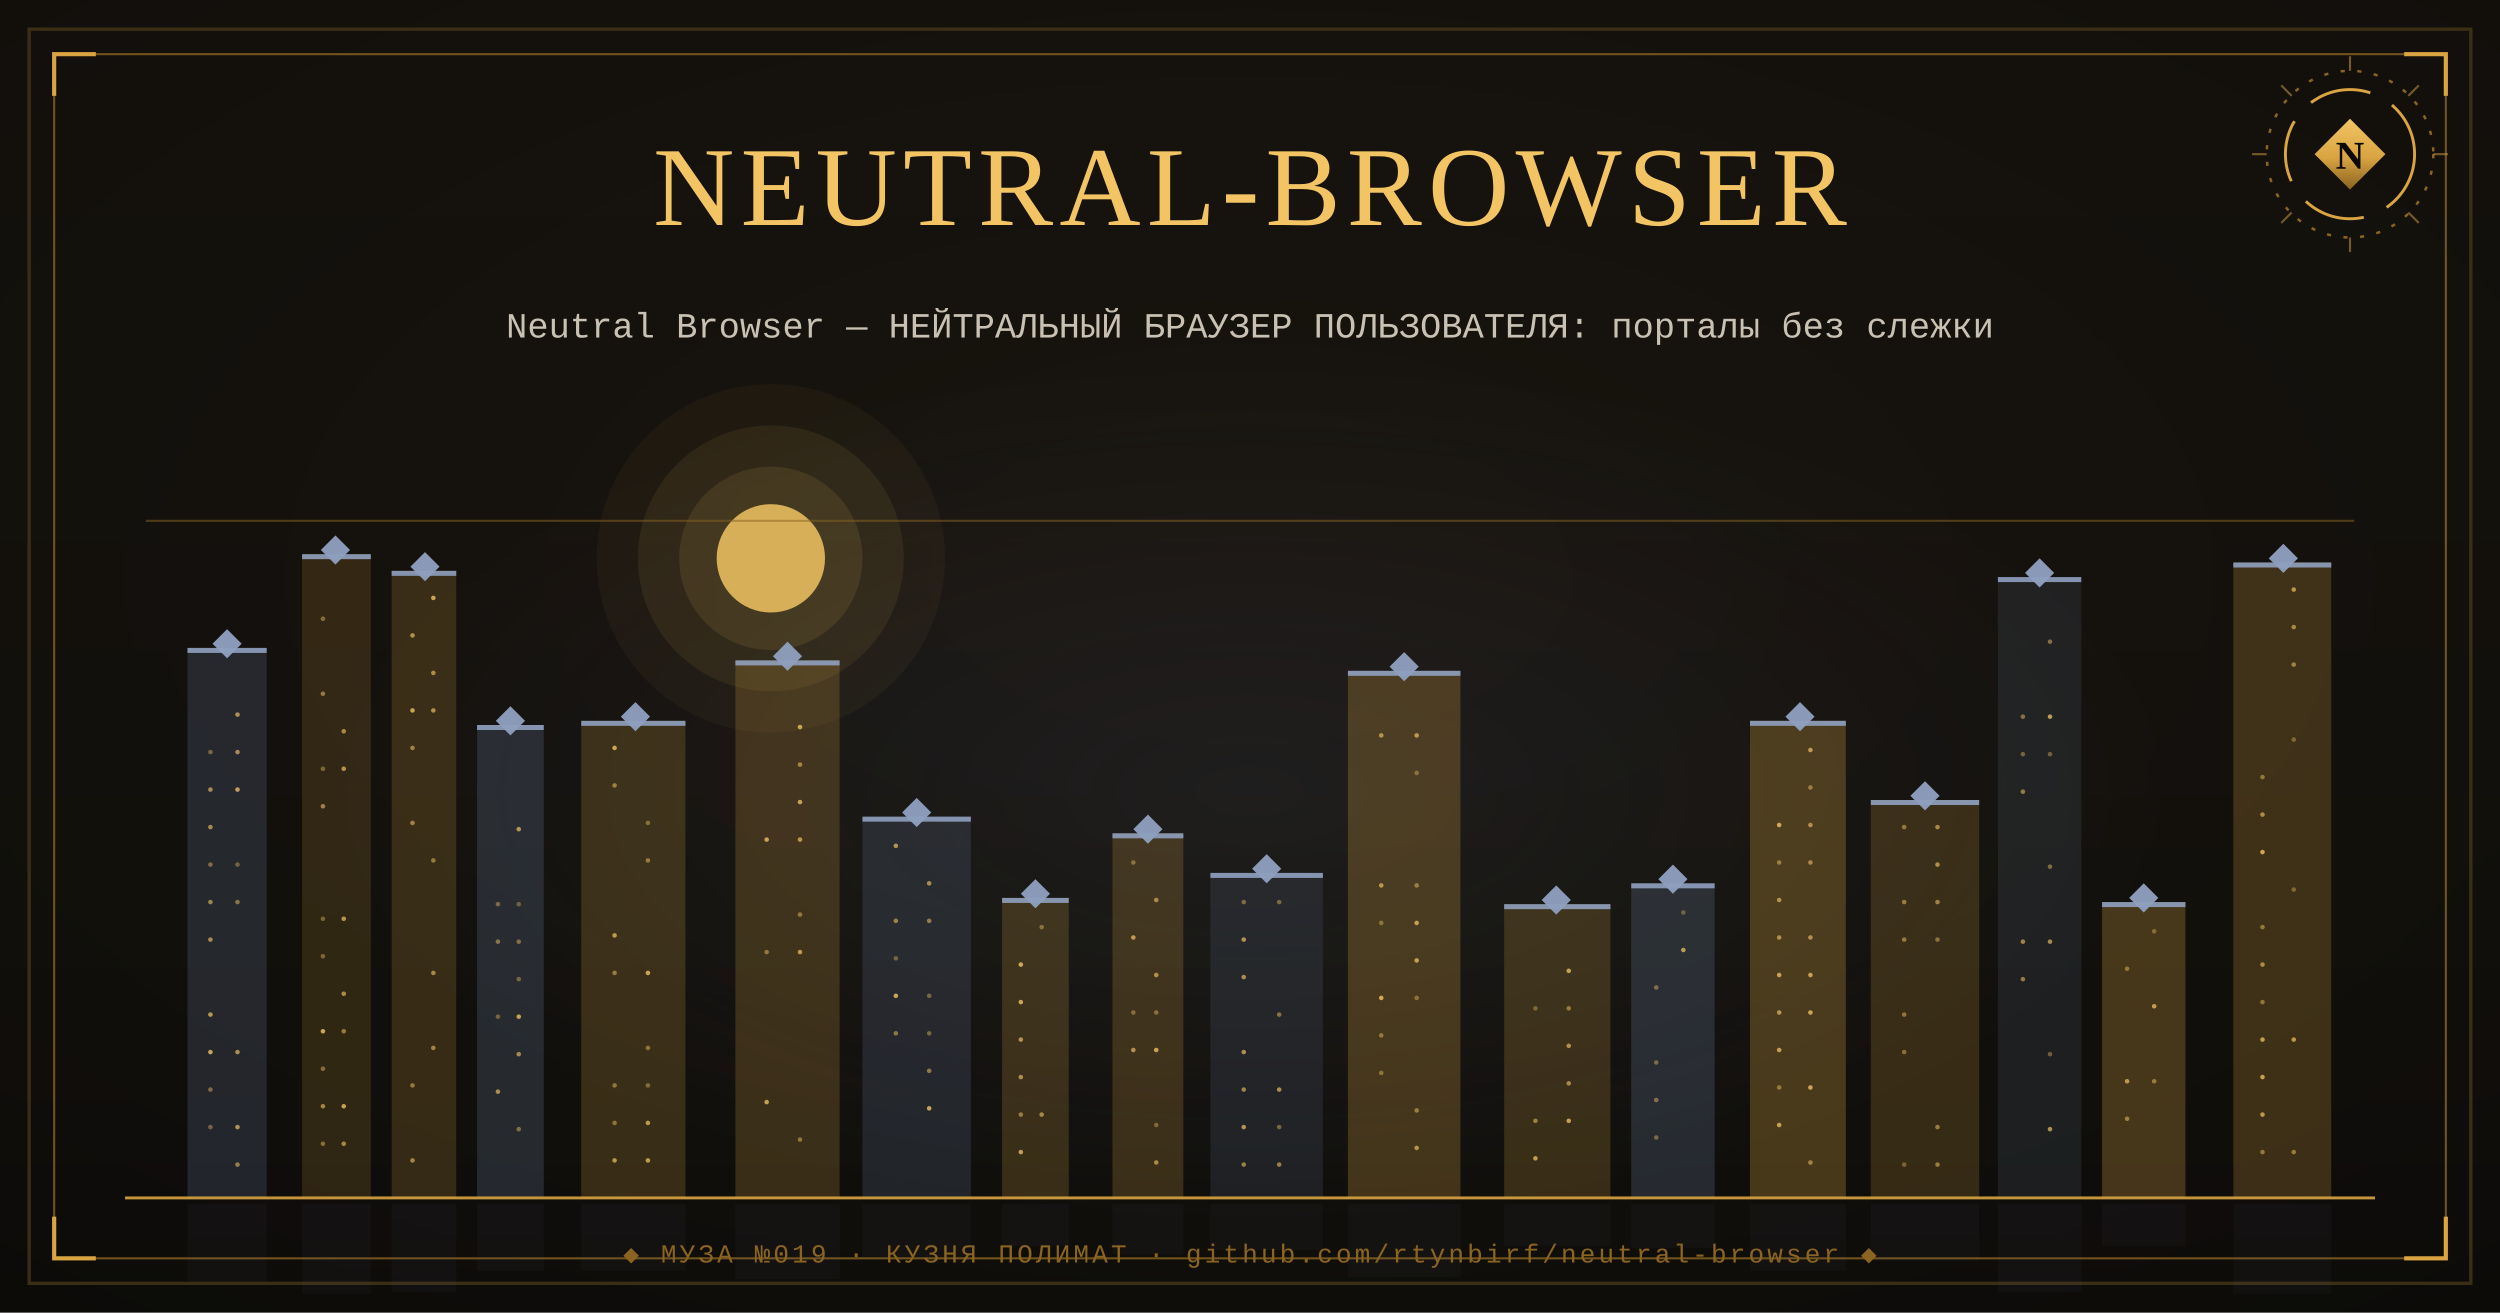
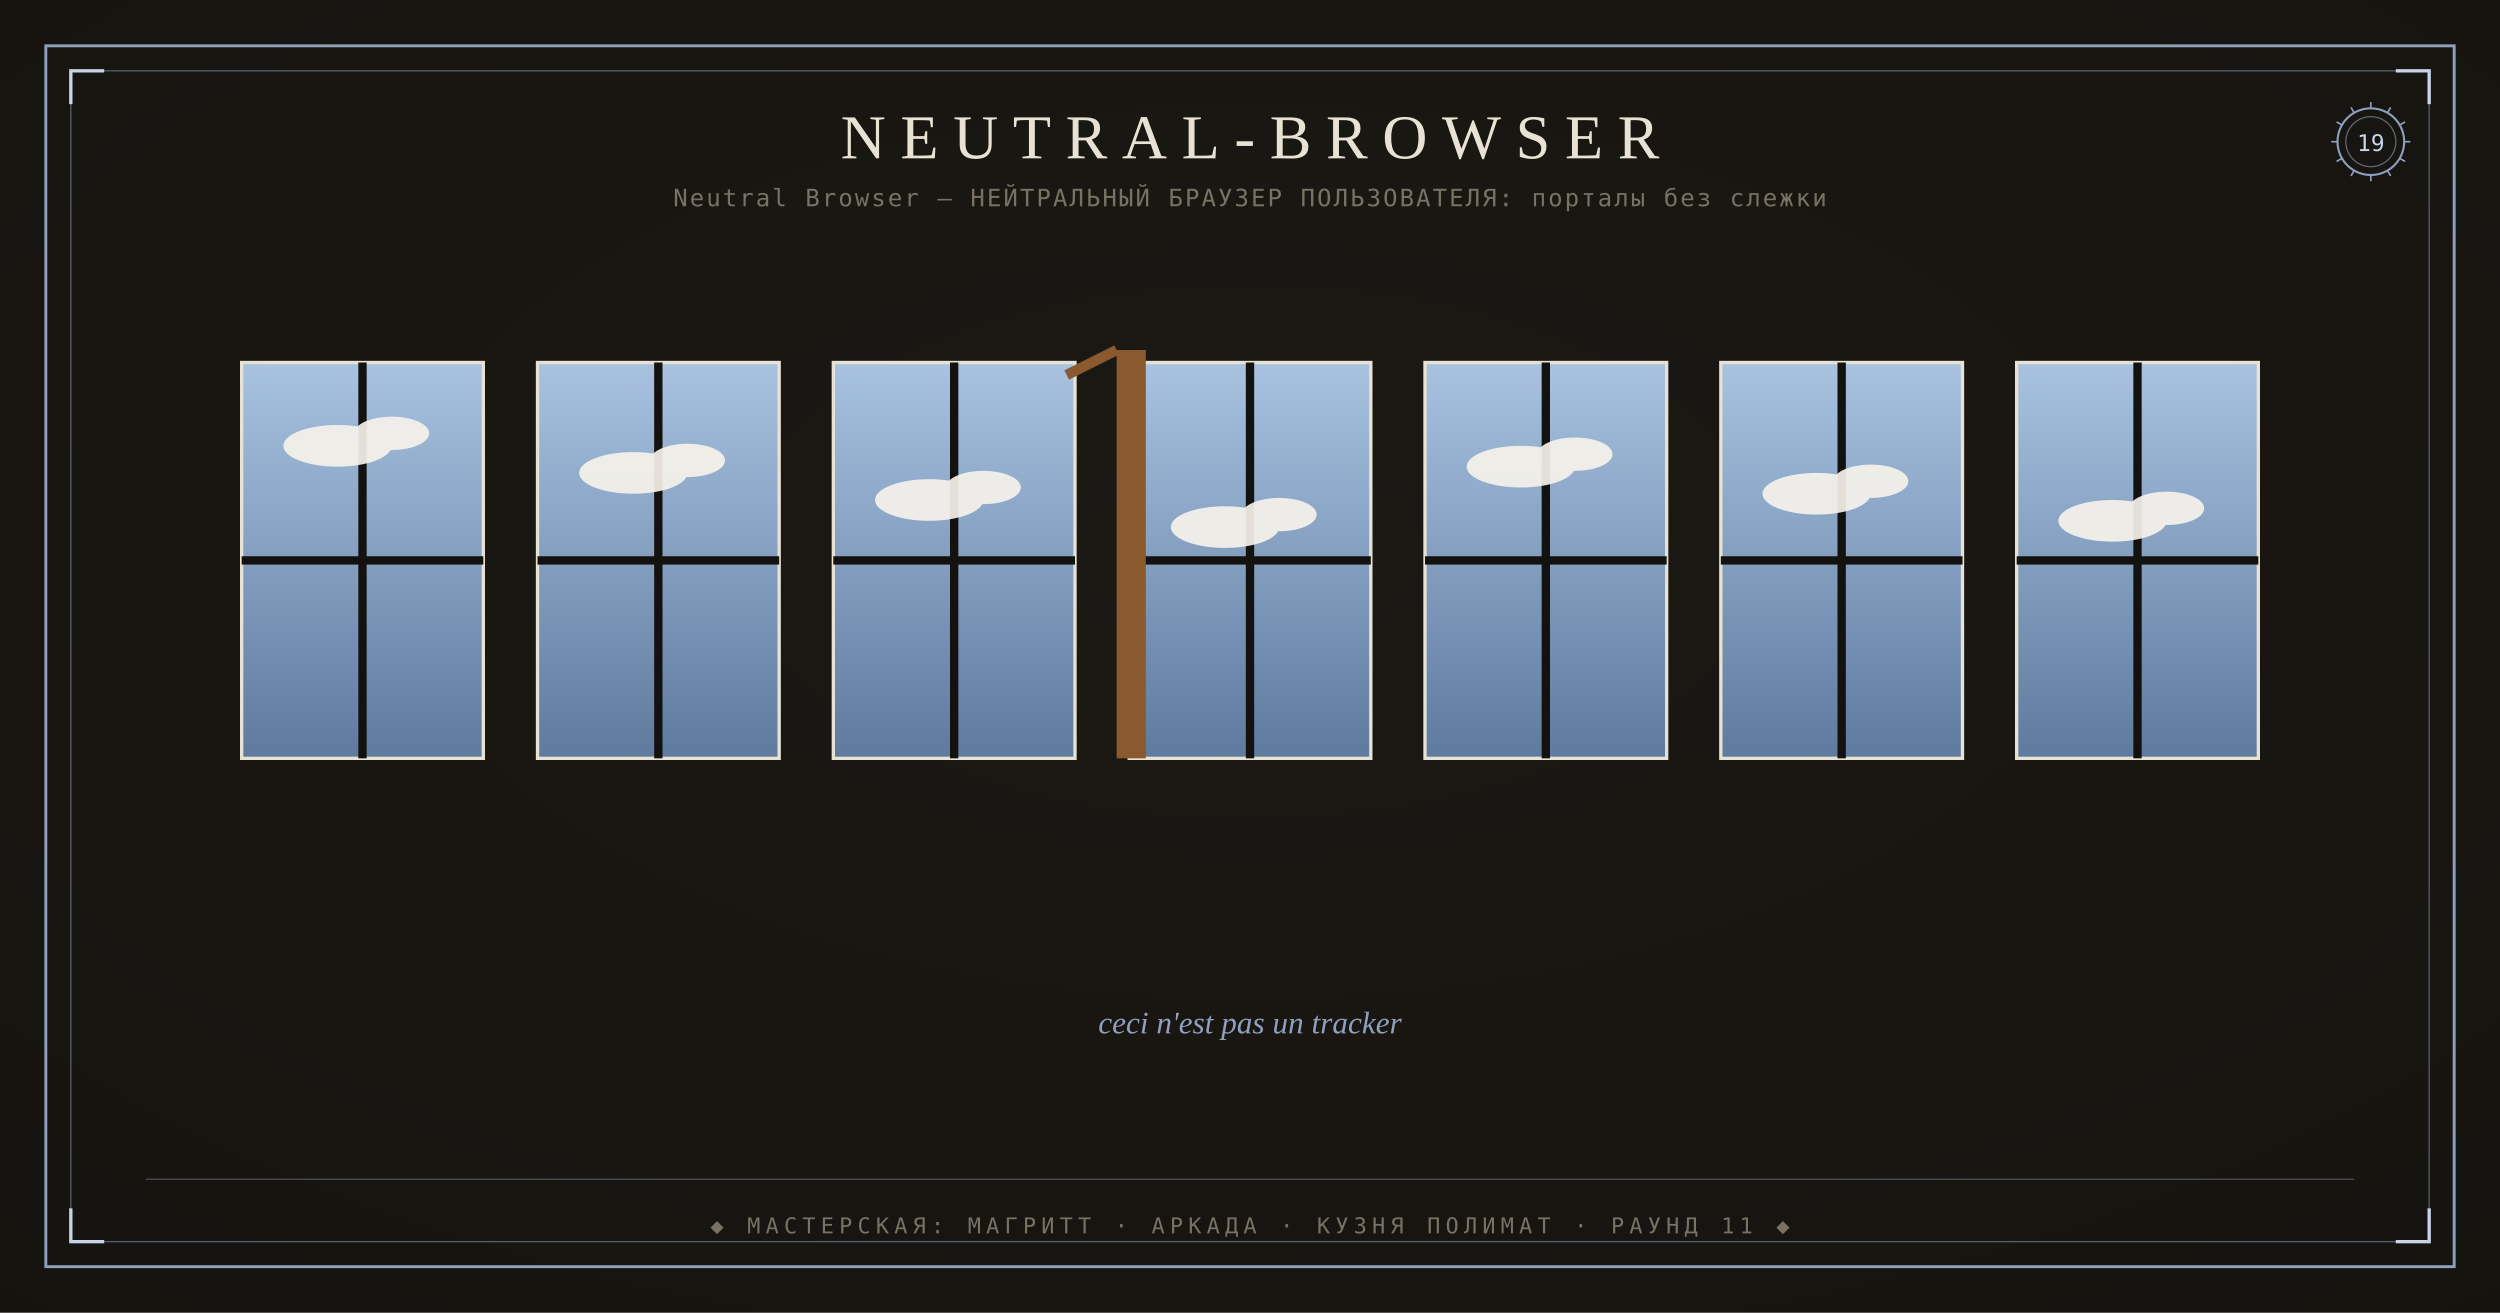
<svg xmlns="http://www.w3.org/2000/svg" viewBox="0 0 1200 630" width="1200" height="630">
-   <defs>
-     <linearGradient id="bg" x1="0" y1="0" x2="0" y2="1">
-       <stop offset="0" stop-color="#17120C" />
-       <stop offset="0.55" stop-color="#12100C" />
-       <stop offset="1" stop-color="#0B0A08" />
+   <rect width="1200" height="630" fill="#14120F" />
+   <radialGradient id="vig19" cx="0.5" cy="0.42" r="0.95">
+     <stop offset="0" stop-color="#1C1915" />
+     <stop offset="1" stop-color="#14120F" />
+   </radialGradient>
+   <rect width="1200" height="630" fill="url(#vig19)" opacity="0.9" />
+   <rect x="22" y="22" width="1156" height="586" fill="none" stroke="#8FA0BF" stroke-width="1.4" />
+   <rect x="34" y="34" width="1132" height="562" fill="none" stroke="#8FA0BF" stroke-width="0.6" opacity="0.55" />
+   <path d="M 34 50 L 34 34 L 50 34" fill="none" stroke="#C9D4E8" stroke-width="1.6" />
+   <path d="M 1166 50 L 1166 34 L 1150 34" fill="none" stroke="#C9D4E8" stroke-width="1.6" />
+   <path d="M 34 580 L 34 596 L 50 596" fill="none" stroke="#C9D4E8" stroke-width="1.6" />
+   <path d="M 1166 580 L 1166 596 L 1150 596" fill="none" stroke="#C9D4E8" stroke-width="1.6" />
+   <text x="600.0" y="76" text-anchor="middle" font-family="Georgia, 'Times New Roman', serif" font-size="30" fill="#E8E2D4" letter-spacing="7">NEUTRAL-BROWSER</text>
+   <text x="600.0" y="99" text-anchor="middle" font-family="'Cascadia Mono', ui-monospace, Consolas, monospace" font-size="11.5" fill="#777264" letter-spacing="1">Neutral Browser — НЕЙТРАЛЬНЫЙ БРАУЗЕР ПОЛЬЗОВАТЕЛЯ: порталы без слежки</text>
+   <g transform="translate(1138,68)">
+     <circle r="16" fill="none" stroke="#8FA0BF" stroke-width="1" />
+     <circle r="12" fill="none" stroke="#8FA0BF" stroke-width="0.6" opacity="0.6" />
+     <text y="4.5" text-anchor="middle" font-family="'Cascadia Mono', ui-monospace, Consolas, monospace" font-size="11" fill="#C9D4E8">19</text>
+     <g stroke="#8FA0BF" stroke-width="0.8">
+       <line x1="0" y1="-19" x2="0" y2="-16" transform="rotate(0)" />
+       <line x1="0" y1="-19" x2="0" y2="-16" transform="rotate(30)" />
+       <line x1="0" y1="-19" x2="0" y2="-16" transform="rotate(60)" />
+       <line x1="0" y1="-19" x2="0" y2="-16" transform="rotate(90)" />
+       <line x1="0" y1="-19" x2="0" y2="-16" transform="rotate(120)" />
+       <line x1="0" y1="-19" x2="0" y2="-16" transform="rotate(150)" />
+       <line x1="0" y1="-19" x2="0" y2="-16" transform="rotate(180)" />
+       <line x1="0" y1="-19" x2="0" y2="-16" transform="rotate(210)" />
+       <line x1="0" y1="-19" x2="0" y2="-16" transform="rotate(240)" />
+       <line x1="0" y1="-19" x2="0" y2="-16" transform="rotate(270)" />
+       <line x1="0" y1="-19" x2="0" y2="-16" transform="rotate(300)" />
+       <line x1="0" y1="-19" x2="0" y2="-16" transform="rotate(330)" />
+     </g>
+   </g>
+   <line x1="70" y1="566" x2="1130" y2="566" stroke="#8FA0BF" stroke-width="0.5" opacity="0.5" />
+   <text x="600.0" y="592" text-anchor="middle" font-family="'Cascadia Mono', ui-monospace, Consolas, monospace" font-size="10.5" fill="#777264" letter-spacing="2.5">◆ МАСТЕРСКАЯ: МАГРИТТ · АРКАДА · КУЗНЯ ПОЛИМАТ · РАУНД 11 ◆</text>
+   <clipPath id="clip19">
+     <rect x="70" y="118" width="1060" height="404" />
+   </clipPath>
+   <g clip-path="url(#clip19)">
+     <linearGradient id="grNb0" x1="0" y1="0" x2="0" y2="1">
+       <stop offset="0" stop-color="#A8C2E0" />
+       <stop offset="1" stop-color="#5E7A9E" />
    </linearGradient>
-     <linearGradient id="gGold" x1="0" y1="0" x2="0" y2="1">
-       <stop offset="0" stop-color="#F2C464" />
-       <stop offset="0.55" stop-color="#D9A441" />
-       <stop offset="1" stop-color="#8A6420" />
+     <rect x="116" y="174" width="116" height="190" fill="url(#grNb0)" stroke="#E8E2D4" stroke-width="1.6" />
+     <line x1="174" y1="174" x2="174" y2="364" stroke="#14120F" stroke-width="4" />
+     <line x1="116" y1="269" x2="232" y2="269" stroke="#14120F" stroke-width="4" />
+     <g fill="#F5F2EA" opacity="0.92">
+       <ellipse cx="162" cy="214" rx="26" ry="10" />
+       <ellipse cx="188" cy="208" rx="18" ry="8" />
+     </g>
+     <linearGradient id="grNb1" x1="0" y1="0" x2="0" y2="1">
+       <stop offset="0" stop-color="#A8C2E0" />
+       <stop offset="1" stop-color="#5E7A9E" />
    </linearGradient>
-     <linearGradient id="gGoldX" x1="0" y1="0" x2="1" y2="0">
-       <stop offset="0" stop-color="#8A6420" stop-opacity="0" />
-       <stop offset="0.5" stop-color="#F2C464" />
-       <stop offset="1" stop-color="#8A6420" stop-opacity="0" />
+     <rect x="258" y="174" width="116" height="190" fill="url(#grNb1)" stroke="#E8E2D4" stroke-width="1.6" />
+     <line x1="316" y1="174" x2="316" y2="364" stroke="#14120F" stroke-width="4" />
+     <line x1="258" y1="269" x2="374" y2="269" stroke="#14120F" stroke-width="4" />
+     <g fill="#F5F2EA" opacity="0.92">
+       <ellipse cx="304" cy="227" rx="26" ry="10" />
+       <ellipse cx="330" cy="221" rx="18" ry="8" />
+     </g>
+     <linearGradient id="grNb2" x1="0" y1="0" x2="0" y2="1">
+       <stop offset="0" stop-color="#A8C2E0" />
+       <stop offset="1" stop-color="#5E7A9E" />
    </linearGradient>
-     <radialGradient id="gVig" cx="0.5" cy="0.44" r="0.85">
-       <stop offset="0" stop-color="#1C1610" />
-       <stop offset="0.6" stop-color="#12100C" />
-       <stop offset="1" stop-color="#0B0A08" />
-     </radialGradient>
-     <radialGradient id="gMood" cx="0.5" cy="0.5" r="0.5">
-       <stop offset="0" stop-color="#5E6E8B" stop-opacity="0.13" />
-       <stop offset="1" stop-color="#5E6E8B" stop-opacity="0" />
-     </radialGradient>
-   </defs>
-   <rect width="1200" height="630" fill="url(#bg)" />
-   <rect width="1200" height="630" fill="url(#gVig)" opacity="0.6" />
-   <rect x="150" y="170" width="900" height="420" fill="url(#gMood)" />
-   <rect x="14" y="14" width="1172" height="602" fill="none" stroke="#3A2E14" stroke-width="1.6" />
-   <rect x="26" y="26" width="1148" height="578" fill="none" stroke="#8A6420" stroke-width="1" opacity="0.8" />
-   <path d="M 26 46 V 26 H 46" stroke="#D9A441" stroke-width="2" fill="none" />
-   <path d="M 1154 26 H 1174 V 46" stroke="#D9A441" stroke-width="2" fill="none" />
-   <path d="M 1174 584 V 604 H 1154" stroke="#D9A441" stroke-width="2" fill="none" />
-   <path d="M 46 604 H 26 V 584" stroke="#D9A441" stroke-width="2" fill="none" />
-   <text x="600" y="108" text-anchor="middle" font-family="Georgia, 'Times New Roman', serif" font-size="54" fill="#F2C464" letter-spacing="3">NEUTRAL-BROWSER</text>
-   <line x1="240" y1="132" x2="960" y2="132" stroke="url(#gGoldX)" stroke-width="2" />
-   <text x="600" y="162" text-anchor="middle" font-family="'Courier New', monospace" font-size="17" fill="#C9C2B4">Neutral Browser — НЕЙТРАЛЬНЫЙ БРАУЗЕР ПОЛЬЗОВАТЕЛЯ: порталы без слежки</text>
-   <circle cx="370" cy="268" r="26" fill="#F2C464" opacity="0.85" />
-   <circle cx="370.0" cy="268.0" r="83.6" fill="#F2C464" opacity="0.045" />
-   <circle cx="370.0" cy="268.0" r="63.8" fill="#F2C464" opacity="0.075" />
-   <circle cx="370.0" cy="268.0" r="44.0" fill="#F2C464" opacity="0.105" />
-   <line x1="70" y1="250" x2="1130" y2="250" stroke="#8A6420" stroke-width="1" opacity="0.5" />
-   <rect x="90" y="311" width="38" height="264" fill="#5E6E8B" opacity="0.26" />
-   <rect x="90" y="311" width="38" height="2.4" fill="#8FA0BF" opacity="0.9" />
-   <path d="M 109 302 L 116 309 L 109 316 L 102 309 Z" fill="#8FA0BF" opacity="0.95" />
-   <circle cx="114" cy="343" r="1.1" fill="#F2C464" opacity="0.67" />
-   <circle cx="101" cy="361" r="1.1" fill="#F2C464" opacity="0.40" />
-   <circle cx="114" cy="361" r="1.1" fill="#F2C464" opacity="0.63" />
-   <circle cx="101" cy="379" r="1.1" fill="#F2C464" opacity="0.64" />
-   <circle cx="114" cy="379" r="1.1" fill="#F2C464" opacity="0.77" />
-   <circle cx="101" cy="397" r="1.1" fill="#F2C464" opacity="0.64" />
-   <circle cx="101" cy="415" r="1.1" fill="#F2C464" opacity="0.44" />
-   <circle cx="114" cy="415" r="1.1" fill="#F2C464" opacity="0.38" />
-   <circle cx="101" cy="433" r="1.1" fill="#F2C464" opacity="0.59" />
-   <circle cx="114" cy="433" r="1.1" fill="#F2C464" opacity="0.49" />
-   <circle cx="101" cy="451" r="1.1" fill="#F2C464" opacity="0.63" />
-   <circle cx="101" cy="487" r="1.1" fill="#F2C464" opacity="0.72" />
-   <circle cx="101" cy="505" r="1.1" fill="#F2C464" opacity="0.79" />
-   <circle cx="114" cy="505" r="1.1" fill="#F2C464" opacity="0.65" />
-   <circle cx="101" cy="523" r="1.1" fill="#F2C464" opacity="0.44" />
-   <circle cx="101" cy="541" r="1.1" fill="#F2C464" opacity="0.40" />
-   <circle cx="114" cy="541" r="1.1" fill="#F2C464" opacity="0.68" />
-   <circle cx="114" cy="559" r="1.1" fill="#F2C464" opacity="0.56" />
-   <rect x="145" y="266" width="33" height="309" fill="#D9A441" opacity="0.16">
-     <animate attributeName="opacity" values="0.16;0.07;0.16" dur="4s" repeatCount="indefinite" />
-   </rect>
-   <rect x="145" y="266" width="33" height="2.4" fill="#8FA0BF" opacity="0.9" />
-   <path d="M 161 257 L 168 264 L 161 271 L 154 264 Z" fill="#8FA0BF" opacity="0.95" />
-   <circle cx="155" cy="297" r="1.1" fill="#F2C464" opacity="0.43" />
-   <circle cx="155" cy="333" r="1.1" fill="#F2C464" opacity="0.51" />
-   <circle cx="165" cy="351" r="1.1" fill="#F2C464" opacity="0.62" />
-   <circle cx="155" cy="369" r="1.1" fill="#F2C464" opacity="0.39" />
-   <circle cx="165" cy="369" r="1.1" fill="#F2C464" opacity="0.68" />
-   <circle cx="155" cy="387" r="1.1" fill="#F2C464" opacity="0.58" />
-   <circle cx="155" cy="441" r="1.1" fill="#F2C464" opacity="0.39" />
-   <circle cx="165" cy="441" r="1.1" fill="#F2C464" opacity="0.70" />
-   <circle cx="155" cy="459" r="1.1" fill="#F2C464" opacity="0.40" />
-   <circle cx="165" cy="477" r="1.1" fill="#F2C464" opacity="0.64" />
-   <circle cx="155" cy="495" r="1.1" fill="#F2C464" opacity="0.79" />
-   <circle cx="165" cy="495" r="1.1" fill="#F2C464" opacity="0.52" />
-   <circle cx="155" cy="513" r="1.1" fill="#F2C464" opacity="0.44" />
-   <circle cx="155" cy="531" r="1.1" fill="#F2C464" opacity="0.60" />
-   <circle cx="165" cy="531" r="1.1" fill="#F2C464" opacity="0.78" />
-   <circle cx="155" cy="549" r="1.1" fill="#F2C464" opacity="0.45" />
-   <circle cx="165" cy="549" r="1.1" fill="#F2C464" opacity="0.62" />
-   <rect x="188" y="274" width="31" height="301" fill="#D9A441" opacity="0.19" />
-   <rect x="188" y="274" width="31" height="2.4" fill="#8FA0BF" opacity="0.9" />
-   <path d="M 204 265 L 211 272 L 204 279 L 197 272 Z" fill="#8FA0BF" opacity="0.95" />
-   <circle cx="208" cy="287" r="1.1" fill="#F2C464" opacity="0.79" />
-   <circle cx="198" cy="305" r="1.1" fill="#F2C464" opacity="0.65" />
-   <circle cx="208" cy="323" r="1.1" fill="#F2C464" opacity="0.62" />
-   <circle cx="198" cy="341" r="1.1" fill="#F2C464" opacity="0.78" />
-   <circle cx="208" cy="341" r="1.1" fill="#F2C464" opacity="0.65" />
-   <circle cx="198" cy="359" r="1.1" fill="#F2C464" opacity="0.56" />
-   <circle cx="198" cy="395" r="1.1" fill="#F2C464" opacity="0.56" />
-   <circle cx="208" cy="413" r="1.1" fill="#F2C464" opacity="0.50" />
-   <circle cx="208" cy="467" r="1.1" fill="#F2C464" opacity="0.60" />
-   <circle cx="208" cy="503" r="1.1" fill="#F2C464" opacity="0.57" />
-   <circle cx="198" cy="521" r="1.1" fill="#F2C464" opacity="0.51" />
-   <circle cx="198" cy="557" r="1.1" fill="#F2C464" opacity="0.59" />
-   <rect x="229" y="348" width="32" height="227" fill="#5E6E8B" opacity="0.28" />
-   <rect x="229" y="348" width="32" height="2.4" fill="#8FA0BF" opacity="0.9" />
-   <path d="M 245 339 L 252 346 L 245 353 L 238 346 Z" fill="#8FA0BF" opacity="0.95" />
-   <circle cx="249" cy="398" r="1.1" fill="#F2C464" opacity="0.69" />
-   <circle cx="239" cy="434" r="1.1" fill="#F2C464" opacity="0.41" />
-   <circle cx="249" cy="434" r="1.1" fill="#F2C464" opacity="0.35" />
-   <circle cx="239" cy="452" r="1.1" fill="#F2C464" opacity="0.48" />
-   <circle cx="249" cy="452" r="1.1" fill="#F2C464" opacity="0.45" />
-   <circle cx="249" cy="470" r="1.1" fill="#F2C464" opacity="0.39" />
-   <circle cx="239" cy="488" r="1.1" fill="#F2C464" opacity="0.37" />
-   <circle cx="249" cy="488" r="1.1" fill="#F2C464" opacity="0.77" />
-   <circle cx="249" cy="506" r="1.1" fill="#F2C464" opacity="0.61" />
-   <circle cx="239" cy="524" r="1.1" fill="#F2C464" opacity="0.65" />
-   <circle cx="249" cy="542" r="1.1" fill="#F2C464" opacity="0.45" />
-   <rect x="279" y="346" width="50" height="229" fill="#D9A441" opacity="0.20" />
-   <rect x="279" y="346" width="50" height="2.4" fill="#8FA0BF" opacity="0.9" />
-   <path d="M 305 337 L 312 344 L 305 351 L 298 344 Z" fill="#8FA0BF" opacity="0.95" />
-   <circle cx="295" cy="359" r="1.1" fill="#F2C464" opacity="0.79" />
-   <circle cx="295" cy="377" r="1.1" fill="#F2C464" opacity="0.53" />
-   <circle cx="311" cy="395" r="1.1" fill="#F2C464" opacity="0.42" />
-   <circle cx="311" cy="413" r="1.1" fill="#F2C464" opacity="0.50" />
-   <circle cx="295" cy="449" r="1.1" fill="#F2C464" opacity="0.72" />
-   <circle cx="295" cy="467" r="1.1" fill="#F2C464" opacity="0.51" />
-   <circle cx="311" cy="467" r="1.1" fill="#F2C464" opacity="0.79" />
-   <circle cx="311" cy="503" r="1.1" fill="#F2C464" opacity="0.46" />
-   <circle cx="295" cy="521" r="1.1" fill="#F2C464" opacity="0.48" />
-   <circle cx="311" cy="521" r="1.1" fill="#F2C464" opacity="0.41" />
-   <circle cx="295" cy="539" r="1.1" fill="#F2C464" opacity="0.46" />
-   <circle cx="311" cy="539" r="1.1" fill="#F2C464" opacity="0.71" />
-   <circle cx="295" cy="557" r="1.1" fill="#F2C464" opacity="0.70" />
-   <circle cx="311" cy="557" r="1.1" fill="#F2C464" opacity="0.73" />
-   <rect x="353" y="317" width="50" height="258" fill="#D9A441" opacity="0.21">
-     <animate attributeName="opacity" values="0.21;0.09;0.21" dur="5s" repeatCount="indefinite" />
-   </rect>
-   <rect x="353" y="317" width="50" height="2.4" fill="#8FA0BF" opacity="0.9" />
-   <path d="M 378 308 L 385 315 L 378 322 L 371 315 Z" fill="#8FA0BF" opacity="0.95" />
-   <circle cx="384" cy="349" r="1.1" fill="#F2C464" opacity="0.78" />
-   <circle cx="384" cy="367" r="1.1" fill="#F2C464" opacity="0.56" />
-   <circle cx="384" cy="385" r="1.1" fill="#F2C464" opacity="0.75" />
-   <circle cx="368" cy="403" r="1.1" fill="#F2C464" opacity="0.78" />
-   <circle cx="384" cy="403" r="1.1" fill="#F2C464" opacity="0.68" />
-   <circle cx="384" cy="439" r="1.1" fill="#F2C464" opacity="0.48" />
-   <circle cx="368" cy="457" r="1.1" fill="#F2C464" opacity="0.47" />
-   <circle cx="384" cy="457" r="1.1" fill="#F2C464" opacity="0.71" />
-   <circle cx="368" cy="529" r="1.1" fill="#F2C464" opacity="0.76" />
-   <circle cx="384" cy="547" r="1.1" fill="#F2C464" opacity="0.48" />
-   <rect x="414" y="392" width="52" height="183" fill="#5E6E8B" opacity="0.23" />
-   <rect x="414" y="392" width="52" height="2.4" fill="#8FA0BF" opacity="0.9" />
-   <path d="M 440 383 L 447 390 L 440 397 L 433 390 Z" fill="#8FA0BF" opacity="0.95" />
-   <circle cx="430" cy="406" r="1.1" fill="#F2C464" opacity="0.68" />
-   <circle cx="446" cy="424" r="1.1" fill="#F2C464" opacity="0.64" />
-   <circle cx="430" cy="442" r="1.1" fill="#F2C464" opacity="0.58" />
-   <circle cx="446" cy="442" r="1.1" fill="#F2C464" opacity="0.53" />
-   <circle cx="430" cy="460" r="1.1" fill="#F2C464" opacity="0.38" />
-   <circle cx="430" cy="478" r="1.1" fill="#F2C464" opacity="0.79" />
-   <circle cx="446" cy="478" r="1.1" fill="#F2C464" opacity="0.40" />
-   <circle cx="430" cy="496" r="1.1" fill="#F2C464" opacity="0.51" />
-   <circle cx="446" cy="496" r="1.1" fill="#F2C464" opacity="0.41" />
-   <circle cx="446" cy="514" r="1.1" fill="#F2C464" opacity="0.52" />
-   <circle cx="446" cy="532" r="1.1" fill="#F2C464" opacity="0.79" />
-   <rect x="481" y="431" width="32" height="144" fill="#D9A441" opacity="0.20" />
-   <rect x="481" y="431" width="32" height="2.4" fill="#8FA0BF" opacity="0.9" />
-   <path d="M 497 422 L 504 429 L 497 436 L 490 429 Z" fill="#8FA0BF" opacity="0.95" />
-   <circle cx="500" cy="445" r="1.1" fill="#F2C464" opacity="0.43" />
-   <circle cx="490" cy="463" r="1.1" fill="#F2C464" opacity="0.80" />
-   <circle cx="490" cy="481" r="1.1" fill="#F2C464" opacity="0.79" />
-   <circle cx="490" cy="499" r="1.1" fill="#F2C464" opacity="0.67" />
-   <circle cx="490" cy="517" r="1.1" fill="#F2C464" opacity="0.64" />
-   <circle cx="490" cy="535" r="1.1" fill="#F2C464" opacity="0.51" />
-   <circle cx="500" cy="535" r="1.1" fill="#F2C464" opacity="0.60" />
-   <circle cx="490" cy="553" r="1.1" fill="#F2C464" opacity="0.75" />
-   <rect x="534" y="400" width="34" height="175" fill="#D9A441" opacity="0.21" />
-   <rect x="534" y="400" width="34" height="2.4" fill="#8FA0BF" opacity="0.9" />
-   <path d="M 551 391 L 558 398 L 551 405 L 544 398 Z" fill="#8FA0BF" opacity="0.95" />
-   <circle cx="544" cy="414" r="1.1" fill="#F2C464" opacity="0.41" />
-   <circle cx="555" cy="432" r="1.1" fill="#F2C464" opacity="0.59" />
-   <circle cx="544" cy="450" r="1.1" fill="#F2C464" opacity="0.71" />
-   <circle cx="555" cy="468" r="1.1" fill="#F2C464" opacity="0.64" />
-   <circle cx="544" cy="486" r="1.1" fill="#F2C464" opacity="0.40" />
-   <circle cx="555" cy="486" r="1.1" fill="#F2C464" opacity="0.41" />
-   <circle cx="544" cy="504" r="1.1" fill="#F2C464" opacity="0.65" />
-   <circle cx="555" cy="504" r="1.1" fill="#F2C464" opacity="0.77" />
-   <circle cx="555" cy="540" r="1.1" fill="#F2C464" opacity="0.39" />
-   <circle cx="555" cy="558" r="1.1" fill="#F2C464" opacity="0.61" />
-   <rect x="581" y="419" width="54" height="156" fill="#5E6E8B" opacity="0.18">
-     <animate attributeName="opacity" values="0.18;0.08;0.18" dur="6s" repeatCount="indefinite" />
-   </rect>
-   <rect x="581" y="419" width="54" height="2.4" fill="#8FA0BF" opacity="0.9" />
-   <path d="M 608 410 L 615 417 L 608 424 L 601 417 Z" fill="#8FA0BF" opacity="0.95" />
-   <circle cx="597" cy="433" r="1.1" fill="#F2C464" opacity="0.44" />
-   <circle cx="614" cy="433" r="1.1" fill="#F2C464" opacity="0.42" />
-   <circle cx="597" cy="451" r="1.1" fill="#F2C464" opacity="0.68" />
-   <circle cx="597" cy="469" r="1.1" fill="#F2C464" opacity="0.66" />
-   <circle cx="614" cy="487" r="1.1" fill="#F2C464" opacity="0.48" />
-   <circle cx="597" cy="505" r="1.1" fill="#F2C464" opacity="0.66" />
-   <circle cx="597" cy="523" r="1.1" fill="#F2C464" opacity="0.60" />
-   <circle cx="614" cy="523" r="1.1" fill="#F2C464" opacity="0.66" />
-   <circle cx="597" cy="541" r="1.1" fill="#F2C464" opacity="0.70" />
-   <circle cx="614" cy="541" r="1.1" fill="#F2C464" opacity="0.42" />
-   <circle cx="597" cy="559" r="1.1" fill="#F2C464" opacity="0.58" />
-   <circle cx="614" cy="559" r="1.1" fill="#F2C464" opacity="0.57" />
-   <rect x="647" y="322" width="54" height="253" fill="#D9A441" opacity="0.25" />
-   <rect x="647" y="322" width="54" height="2.4" fill="#8FA0BF" opacity="0.9" />
-   <path d="M 674 313 L 681 320 L 674 327 L 667 320 Z" fill="#8FA0BF" opacity="0.95" />
-   <circle cx="663" cy="353" r="1.1" fill="#F2C464" opacity="0.63" />
-   <circle cx="680" cy="353" r="1.1" fill="#F2C464" opacity="0.69" />
-   <circle cx="680" cy="371" r="1.1" fill="#F2C464" opacity="0.39" />
-   <circle cx="663" cy="425" r="1.1" fill="#F2C464" opacity="0.67" />
-   <circle cx="680" cy="425" r="1.1" fill="#F2C464" opacity="0.49" />
-   <circle cx="663" cy="443" r="1.1" fill="#F2C464" opacity="0.41" />
-   <circle cx="680" cy="443" r="1.1" fill="#F2C464" opacity="0.74" />
-   <circle cx="680" cy="461" r="1.1" fill="#F2C464" opacity="0.74" />
-   <circle cx="663" cy="479" r="1.1" fill="#F2C464" opacity="0.79" />
-   <circle cx="680" cy="479" r="1.1" fill="#F2C464" opacity="0.42" />
-   <circle cx="663" cy="497" r="1.1" fill="#F2C464" opacity="0.46" />
-   <circle cx="663" cy="515" r="1.1" fill="#F2C464" opacity="0.43" />
-   <circle cx="680" cy="533" r="1.1" fill="#F2C464" opacity="0.50" />
-   <circle cx="680" cy="551" r="1.1" fill="#F2C464" opacity="0.66" />
-   <rect x="722" y="434" width="51" height="141" fill="#D9A441" opacity="0.20" />
-   <rect x="722" y="434" width="51" height="2.4" fill="#8FA0BF" opacity="0.9" />
-   <path d="M 747 425 L 754 432 L 747 439 L 740 432 Z" fill="#8FA0BF" opacity="0.95" />
-   <circle cx="753" cy="466" r="1.1" fill="#F2C464" opacity="0.76" />
-   <circle cx="737" cy="484" r="1.1" fill="#F2C464" opacity="0.37" />
-   <circle cx="753" cy="484" r="1.1" fill="#F2C464" opacity="0.50" />
-   <circle cx="753" cy="502" r="1.1" fill="#F2C464" opacity="0.64" />
-   <circle cx="753" cy="520" r="1.1" fill="#F2C464" opacity="0.60" />
-   <circle cx="737" cy="538" r="1.1" fill="#F2C464" opacity="0.54" />
-   <circle cx="753" cy="538" r="1.1" fill="#F2C464" opacity="0.75" />
-   <circle cx="737" cy="556" r="1.1" fill="#F2C464" opacity="0.74" />
-   <rect x="783" y="424" width="40" height="151" fill="#5E6E8B" opacity="0.29" />
-   <rect x="783" y="424" width="40" height="2.4" fill="#8FA0BF" opacity="0.9" />
-   <path d="M 803 415 L 810 422 L 803 429 L 796 422 Z" fill="#8FA0BF" opacity="0.95" />
-   <circle cx="808" cy="438" r="1.1" fill="#F2C464" opacity="0.35" />
-   <circle cx="808" cy="456" r="1.1" fill="#F2C464" opacity="0.73" />
-   <circle cx="795" cy="474" r="1.1" fill="#F2C464" opacity="0.44" />
-   <circle cx="795" cy="510" r="1.1" fill="#F2C464" opacity="0.41" />
-   <circle cx="795" cy="528" r="1.1" fill="#F2C464" opacity="0.46" />
-   <circle cx="795" cy="546" r="1.1" fill="#F2C464" opacity="0.41" />
-   <rect x="840" y="346" width="46" height="229" fill="#D9A441" opacity="0.28">
-     <animate attributeName="opacity" values="0.28;0.13;0.28" dur="6s" repeatCount="indefinite" />
-   </rect>
-   <rect x="840" y="346" width="46" height="2.4" fill="#8FA0BF" opacity="0.9" />
-   <path d="M 864 337 L 871 344 L 864 351 L 857 344 Z" fill="#8FA0BF" opacity="0.95" />
-   <circle cx="869" cy="360" r="1.1" fill="#F2C464" opacity="0.69" />
-   <circle cx="869" cy="378" r="1.1" fill="#F2C464" opacity="0.48" />
-   <circle cx="854" cy="396" r="1.1" fill="#F2C464" opacity="0.79" />
-   <circle cx="869" cy="396" r="1.1" fill="#F2C464" opacity="0.61" />
-   <circle cx="854" cy="414" r="1.1" fill="#F2C464" opacity="0.47" />
-   <circle cx="869" cy="414" r="1.1" fill="#F2C464" opacity="0.57" />
-   <circle cx="854" cy="432" r="1.1" fill="#F2C464" opacity="0.63" />
-   <circle cx="854" cy="450" r="1.1" fill="#F2C464" opacity="0.60" />
-   <circle cx="869" cy="450" r="1.1" fill="#F2C464" opacity="0.62" />
-   <circle cx="854" cy="468" r="1.1" fill="#F2C464" opacity="0.75" />
-   <circle cx="869" cy="468" r="1.1" fill="#F2C464" opacity="0.74" />
-   <circle cx="854" cy="486" r="1.1" fill="#F2C464" opacity="0.66" />
-   <circle cx="869" cy="486" r="1.1" fill="#F2C464" opacity="0.77" />
-   <circle cx="854" cy="504" r="1.1" fill="#F2C464" opacity="0.73" />
-   <circle cx="854" cy="522" r="1.1" fill="#F2C464" opacity="0.46" />
-   <circle cx="869" cy="522" r="1.1" fill="#F2C464" opacity="0.78" />
-   <circle cx="854" cy="540" r="1.1" fill="#F2C464" opacity="0.74" />
-   <circle cx="869" cy="558" r="1.1" fill="#F2C464" opacity="0.54" />
-   <rect x="898" y="384" width="52" height="191" fill="#D9A441" opacity="0.19" />
-   <rect x="898" y="384" width="52" height="2.4" fill="#8FA0BF" opacity="0.9" />
-   <path d="M 924 375 L 931 382 L 924 389 L 917 382 Z" fill="#8FA0BF" opacity="0.95" />
-   <circle cx="914" cy="397" r="1.1" fill="#F2C464" opacity="0.49" />
-   <circle cx="930" cy="397" r="1.1" fill="#F2C464" opacity="0.60" />
-   <circle cx="930" cy="415" r="1.1" fill="#F2C464" opacity="0.64" />
-   <circle cx="914" cy="433" r="1.1" fill="#F2C464" opacity="0.52" />
-   <circle cx="930" cy="433" r="1.1" fill="#F2C464" opacity="0.55" />
-   <circle cx="914" cy="451" r="1.1" fill="#F2C464" opacity="0.50" />
-   <circle cx="930" cy="451" r="1.1" fill="#F2C464" opacity="0.45" />
-   <circle cx="914" cy="487" r="1.1" fill="#F2C464" opacity="0.47" />
-   <circle cx="914" cy="505" r="1.1" fill="#F2C464" opacity="0.44" />
-   <circle cx="930" cy="541" r="1.1" fill="#F2C464" opacity="0.53" />
-   <circle cx="914" cy="559" r="1.1" fill="#F2C464" opacity="0.37" />
-   <circle cx="930" cy="559" r="1.1" fill="#F2C464" opacity="0.52" />
-   <rect x="959" y="277" width="40" height="298" fill="#5E6E8B" opacity="0.17" />
-   <rect x="959" y="277" width="40" height="2.4" fill="#8FA0BF" opacity="0.9" />
-   <path d="M 979 268 L 986 275 L 979 282 L 972 275 Z" fill="#8FA0BF" opacity="0.95" />
-   <circle cx="984" cy="308" r="1.1" fill="#F2C464" opacity="0.47" />
-   <circle cx="971" cy="344" r="1.1" fill="#F2C464" opacity="0.49" />
-   <circle cx="984" cy="344" r="1.1" fill="#F2C464" opacity="0.75" />
-   <circle cx="971" cy="362" r="1.1" fill="#F2C464" opacity="0.40" />
-   <circle cx="984" cy="362" r="1.1" fill="#F2C464" opacity="0.38" />
-   <circle cx="971" cy="380" r="1.1" fill="#F2C464" opacity="0.55" />
-   <circle cx="984" cy="416" r="1.1" fill="#F2C464" opacity="0.45" />
-   <circle cx="971" cy="452" r="1.1" fill="#F2C464" opacity="0.60" />
-   <circle cx="984" cy="452" r="1.1" fill="#F2C464" opacity="0.64" />
-   <circle cx="971" cy="470" r="1.1" fill="#F2C464" opacity="0.55" />
-   <circle cx="984" cy="506" r="1.1" fill="#F2C464" opacity="0.38" />
-   <circle cx="984" cy="542" r="1.1" fill="#F2C464" opacity="0.68" />
-   <rect x="1009" y="433" width="40" height="142" fill="#D9A441" opacity="0.27" />
-   <rect x="1009" y="433" width="40" height="2.4" fill="#8FA0BF" opacity="0.9" />
-   <path d="M 1029 424 L 1036 431 L 1029 438 L 1022 431 Z" fill="#8FA0BF" opacity="0.95" />
-   <circle cx="1034" cy="447" r="1.1" fill="#F2C464" opacity="0.37" />
-   <circle cx="1021" cy="465" r="1.1" fill="#F2C464" opacity="0.46" />
-   <circle cx="1034" cy="483" r="1.1" fill="#F2C464" opacity="0.72" />
-   <circle cx="1021" cy="519" r="1.1" fill="#F2C464" opacity="0.69" />
-   <circle cx="1034" cy="519" r="1.1" fill="#F2C464" opacity="0.48" />
-   <circle cx="1021" cy="537" r="1.1" fill="#F2C464" opacity="0.52" />
-   <rect x="1072" y="270" width="47" height="305" fill="#D9A441" opacity="0.23">
-     <animate attributeName="opacity" values="0.23;0.10;0.23" dur="5s" repeatCount="indefinite" />
-   </rect>
-   <rect x="1072" y="270" width="47" height="2.4" fill="#8FA0BF" opacity="0.9" />
-   <path d="M 1096 261 L 1103 268 L 1096 275 L 1089 268 Z" fill="#8FA0BF" opacity="0.95" />
-   <circle cx="1101" cy="283" r="1.1" fill="#F2C464" opacity="0.68" />
-   <circle cx="1101" cy="301" r="1.1" fill="#F2C464" opacity="0.59" />
-   <circle cx="1101" cy="319" r="1.1" fill="#F2C464" opacity="0.55" />
-   <circle cx="1101" cy="355" r="1.1" fill="#F2C464" opacity="0.37" />
-   <circle cx="1086" cy="373" r="1.1" fill="#F2C464" opacity="0.47" />
-   <circle cx="1086" cy="391" r="1.1" fill="#F2C464" opacity="0.62" />
-   <circle cx="1086" cy="409" r="1.1" fill="#F2C464" opacity="0.79" />
-   <circle cx="1101" cy="427" r="1.1" fill="#F2C464" opacity="0.38" />
-   <circle cx="1086" cy="445" r="1.1" fill="#F2C464" opacity="0.48" />
-   <circle cx="1086" cy="463" r="1.1" fill="#F2C464" opacity="0.62" />
-   <circle cx="1086" cy="481" r="1.1" fill="#F2C464" opacity="0.46" />
-   <circle cx="1086" cy="499" r="1.1" fill="#F2C464" opacity="0.74" />
-   <circle cx="1101" cy="499" r="1.1" fill="#F2C464" opacity="0.70" />
-   <circle cx="1086" cy="517" r="1.1" fill="#F2C464" opacity="0.76" />
-   <circle cx="1086" cy="535" r="1.1" fill="#F2C464" opacity="0.70" />
-   <circle cx="1086" cy="553" r="1.1" fill="#F2C464" opacity="0.48" />
-   <circle cx="1101" cy="553" r="1.1" fill="#F2C464" opacity="0.51" />
-   <rect x="90" y="578" width="38" height="37" fill="#5E6E8B" opacity="0.06" />
-   <rect x="145" y="578" width="33" height="43" fill="#5E6E8B" opacity="0.06" />
-   <rect x="188" y="578" width="31" height="42" fill="#5E6E8B" opacity="0.06" />
-   <rect x="229" y="578" width="32" height="32" fill="#5E6E8B" opacity="0.06" />
-   <rect x="279" y="578" width="50" height="32" fill="#5E6E8B" opacity="0.06" />
-   <rect x="353" y="578" width="50" height="36" fill="#5E6E8B" opacity="0.06" />
-   <rect x="414" y="578" width="52" height="26" fill="#5E6E8B" opacity="0.06" />
-   <rect x="481" y="578" width="32" height="20" fill="#5E6E8B" opacity="0.06" />
-   <rect x="534" y="578" width="34" height="24" fill="#5E6E8B" opacity="0.06" />
-   <rect x="581" y="578" width="54" height="22" fill="#5E6E8B" opacity="0.06" />
-   <rect x="647" y="578" width="54" height="35" fill="#5E6E8B" opacity="0.06" />
-   <rect x="722" y="578" width="51" height="20" fill="#5E6E8B" opacity="0.06" />
-   <rect x="783" y="578" width="40" height="21" fill="#5E6E8B" opacity="0.06" />
-   <rect x="840" y="578" width="46" height="32" fill="#5E6E8B" opacity="0.06" />
-   <rect x="898" y="578" width="52" height="27" fill="#5E6E8B" opacity="0.06" />
-   <rect x="959" y="578" width="40" height="42" fill="#5E6E8B" opacity="0.06" />
-   <rect x="1009" y="578" width="40" height="20" fill="#5E6E8B" opacity="0.06" />
-   <rect x="1072" y="578" width="47" height="43" fill="#5E6E8B" opacity="0.06" />
-   <line x1="60" y1="575" x2="1140" y2="575" stroke="#D9A441" stroke-width="1.4" opacity="0.9" />
-   <circle cx="1128" cy="74" r="40" fill="none" stroke="#8A6420" stroke-width="1.2" stroke-dasharray="2 6" />
-   <circle cx="1128" cy="74" r="31" fill="none" stroke="#D9A441" stroke-width="1.4" stroke-dasharray="30 12" />
-   <line x1="1128" y1="34" x2="1128" y2="27" stroke="#D9A441" stroke-width="1" opacity="0.5" />
-   <line x1="1156" y1="46" x2="1161" y2="41" stroke="#D9A441" stroke-width="1" opacity="0.5" />
-   <line x1="1168" y1="74" x2="1175" y2="74" stroke="#D9A441" stroke-width="1" opacity="0.5" />
-   <line x1="1156" y1="102" x2="1161" y2="107" stroke="#D9A441" stroke-width="1" opacity="0.5" />
-   <line x1="1128" y1="114" x2="1128" y2="121" stroke="#D9A441" stroke-width="1" opacity="0.5" />
-   <line x1="1100" y1="102" x2="1095" y2="107" stroke="#D9A441" stroke-width="1" opacity="0.5" />
-   <line x1="1088" y1="74" x2="1081" y2="74" stroke="#D9A441" stroke-width="1" opacity="0.5" />
-   <line x1="1100" y1="46" x2="1095" y2="41" stroke="#D9A441" stroke-width="1" opacity="0.5" />
-   <path d="M 1128 57 L 1145 74 L 1128 91 L 1111 74 Z" fill="url(#gGold)" />
-   <text x="1128" y="81" text-anchor="middle" font-family="Georgia, 'Times New Roman', serif" font-size="19" fill="#0B0A08" font-weight="bold">N</text>
-   <text x="600" y="606" text-anchor="middle" font-family="'Courier New', monospace" font-size="12.5" fill="#8A6420" letter-spacing="1.5">◆ МУЗА №019 · КУЗНЯ ПОЛИМАТ · github.com/rtynbirf/neutral-browser ◆</text>
+     <rect x="400" y="174" width="116" height="190" fill="url(#grNb2)" stroke="#E8E2D4" stroke-width="1.6" />
+     <line x1="458" y1="174" x2="458" y2="364" stroke="#14120F" stroke-width="4" />
+     <line x1="400" y1="269" x2="516" y2="269" stroke="#14120F" stroke-width="4" />
+     <g fill="#F5F2EA" opacity="0.92">
+       <ellipse cx="446" cy="240" rx="26" ry="10" />
+       <ellipse cx="472" cy="234" rx="18" ry="8" />
+     </g>
+     <linearGradient id="grNb3" x1="0" y1="0" x2="0" y2="1">
+       <stop offset="0" stop-color="#A8C2E0" />
+       <stop offset="1" stop-color="#5E7A9E" />
+     </linearGradient>
+     <rect x="542" y="174" width="116" height="190" fill="url(#grNb3)" stroke="#E8E2D4" stroke-width="1.6" />
+     <line x1="600" y1="174" x2="600" y2="364" stroke="#14120F" stroke-width="4" />
+     <line x1="542" y1="269" x2="658" y2="269" stroke="#14120F" stroke-width="4" />
+     <g fill="#F5F2EA" opacity="0.92">
+       <ellipse cx="588" cy="253" rx="26" ry="10" />
+       <ellipse cx="614" cy="247" rx="18" ry="8" />
+     </g>
+     <rect x="536" y="168" width="14" height="196" fill="#8A5A2E" />
+     <line x1="536" y1="168" x2="512" y2="180" stroke="#8A5A2E" stroke-width="5" />
+     <linearGradient id="grNb4" x1="0" y1="0" x2="0" y2="1">
+       <stop offset="0" stop-color="#A8C2E0" />
+       <stop offset="1" stop-color="#5E7A9E" />
+     </linearGradient>
+     <rect x="684" y="174" width="116" height="190" fill="url(#grNb4)" stroke="#E8E2D4" stroke-width="1.6" />
+     <line x1="742" y1="174" x2="742" y2="364" stroke="#14120F" stroke-width="4" />
+     <line x1="684" y1="269" x2="800" y2="269" stroke="#14120F" stroke-width="4" />
+     <g fill="#F5F2EA" opacity="0.92">
+       <ellipse cx="730" cy="224" rx="26" ry="10" />
+       <ellipse cx="756" cy="218" rx="18" ry="8" />
+     </g>
+     <linearGradient id="grNb5" x1="0" y1="0" x2="0" y2="1">
+       <stop offset="0" stop-color="#A8C2E0" />
+       <stop offset="1" stop-color="#5E7A9E" />
+     </linearGradient>
+     <rect x="826" y="174" width="116" height="190" fill="url(#grNb5)" stroke="#E8E2D4" stroke-width="1.6" />
+     <line x1="884" y1="174" x2="884" y2="364" stroke="#14120F" stroke-width="4" />
+     <line x1="826" y1="269" x2="942" y2="269" stroke="#14120F" stroke-width="4" />
+     <g fill="#F5F2EA" opacity="0.92">
+       <ellipse cx="872" cy="237" rx="26" ry="10" />
+       <ellipse cx="898" cy="231" rx="18" ry="8" />
+     </g>
+     <linearGradient id="grNb6" x1="0" y1="0" x2="0" y2="1">
+       <stop offset="0" stop-color="#A8C2E0" />
+       <stop offset="1" stop-color="#5E7A9E" />
+     </linearGradient>
+     <rect x="968" y="174" width="116" height="190" fill="url(#grNb6)" stroke="#E8E2D4" stroke-width="1.6" />
+     <line x1="1026" y1="174" x2="1026" y2="364" stroke="#14120F" stroke-width="4" />
+     <line x1="968" y1="269" x2="1084" y2="269" stroke="#14120F" stroke-width="4" />
+     <g fill="#F5F2EA" opacity="0.92">
+       <ellipse cx="1014" cy="250" rx="26" ry="10" />
+       <ellipse cx="1040" cy="244" rx="18" ry="8" />
+     </g>
+     <text x="600.0" y="496" text-anchor="middle" font-family="Georgia, 'Times New Roman', serif" font-style="italic" font-size="15" fill="#8FA0BF">ceci n'est pas un tracker</text>
+   </g>
</svg>
